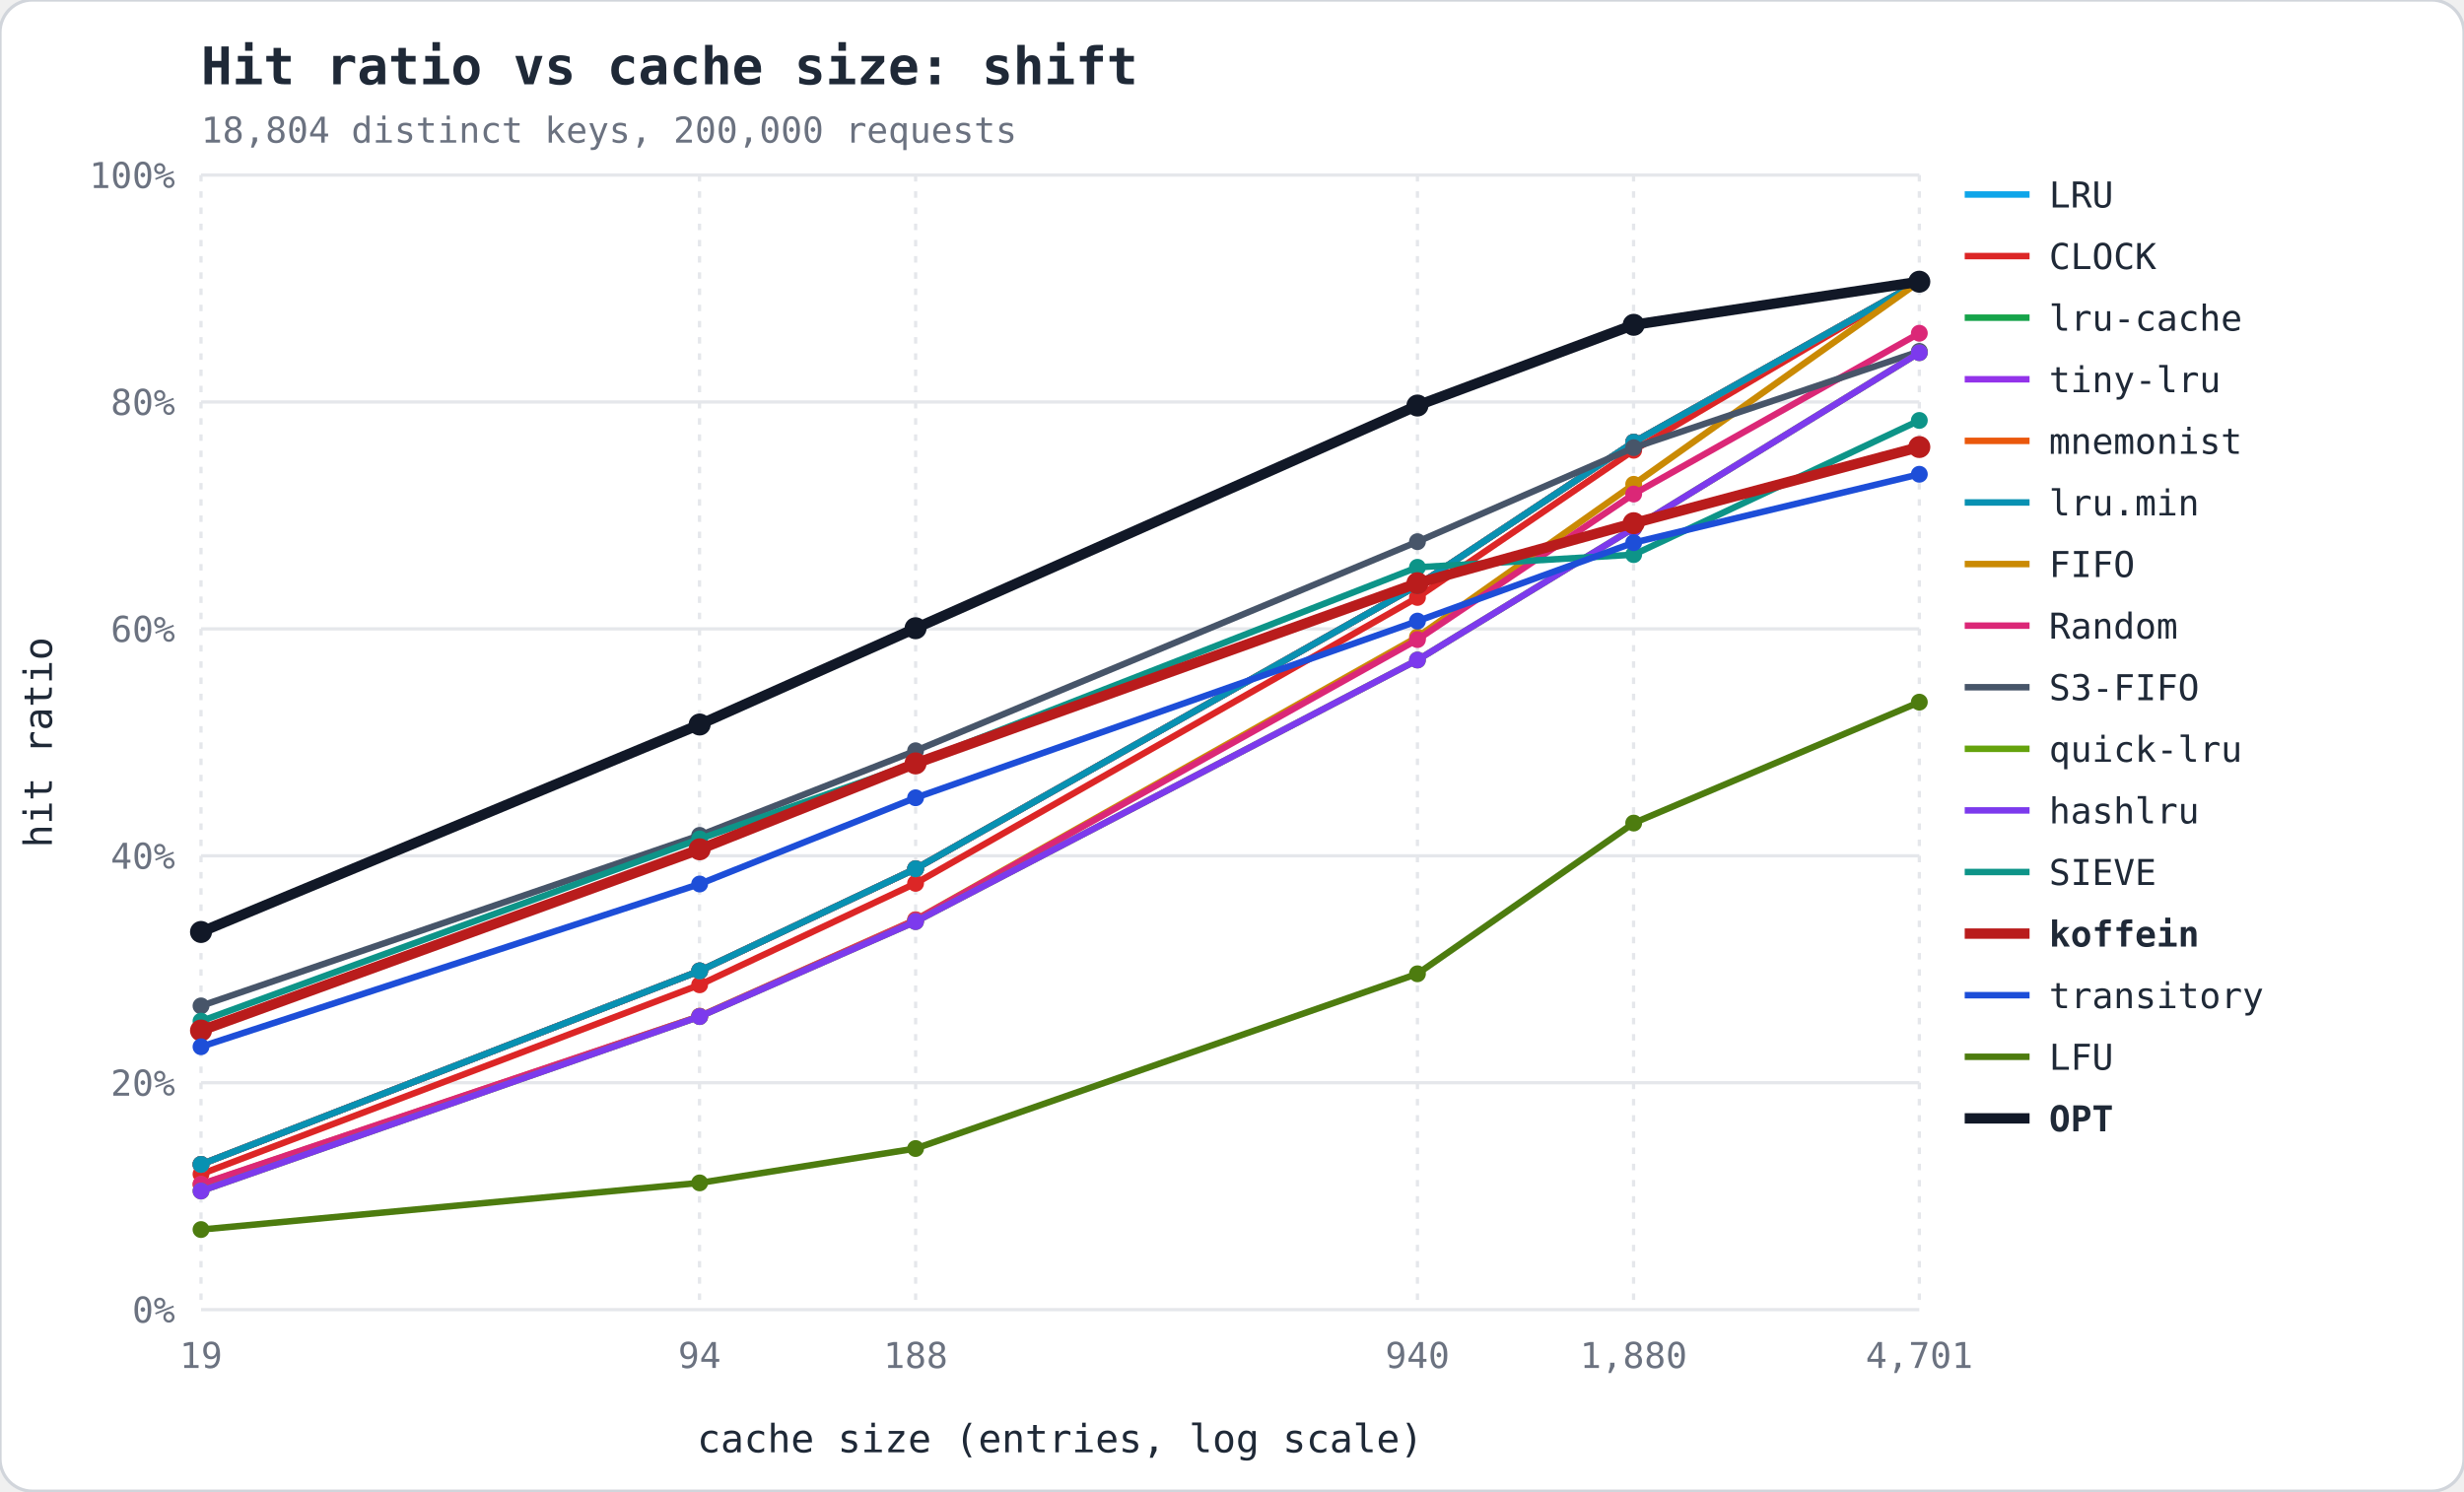
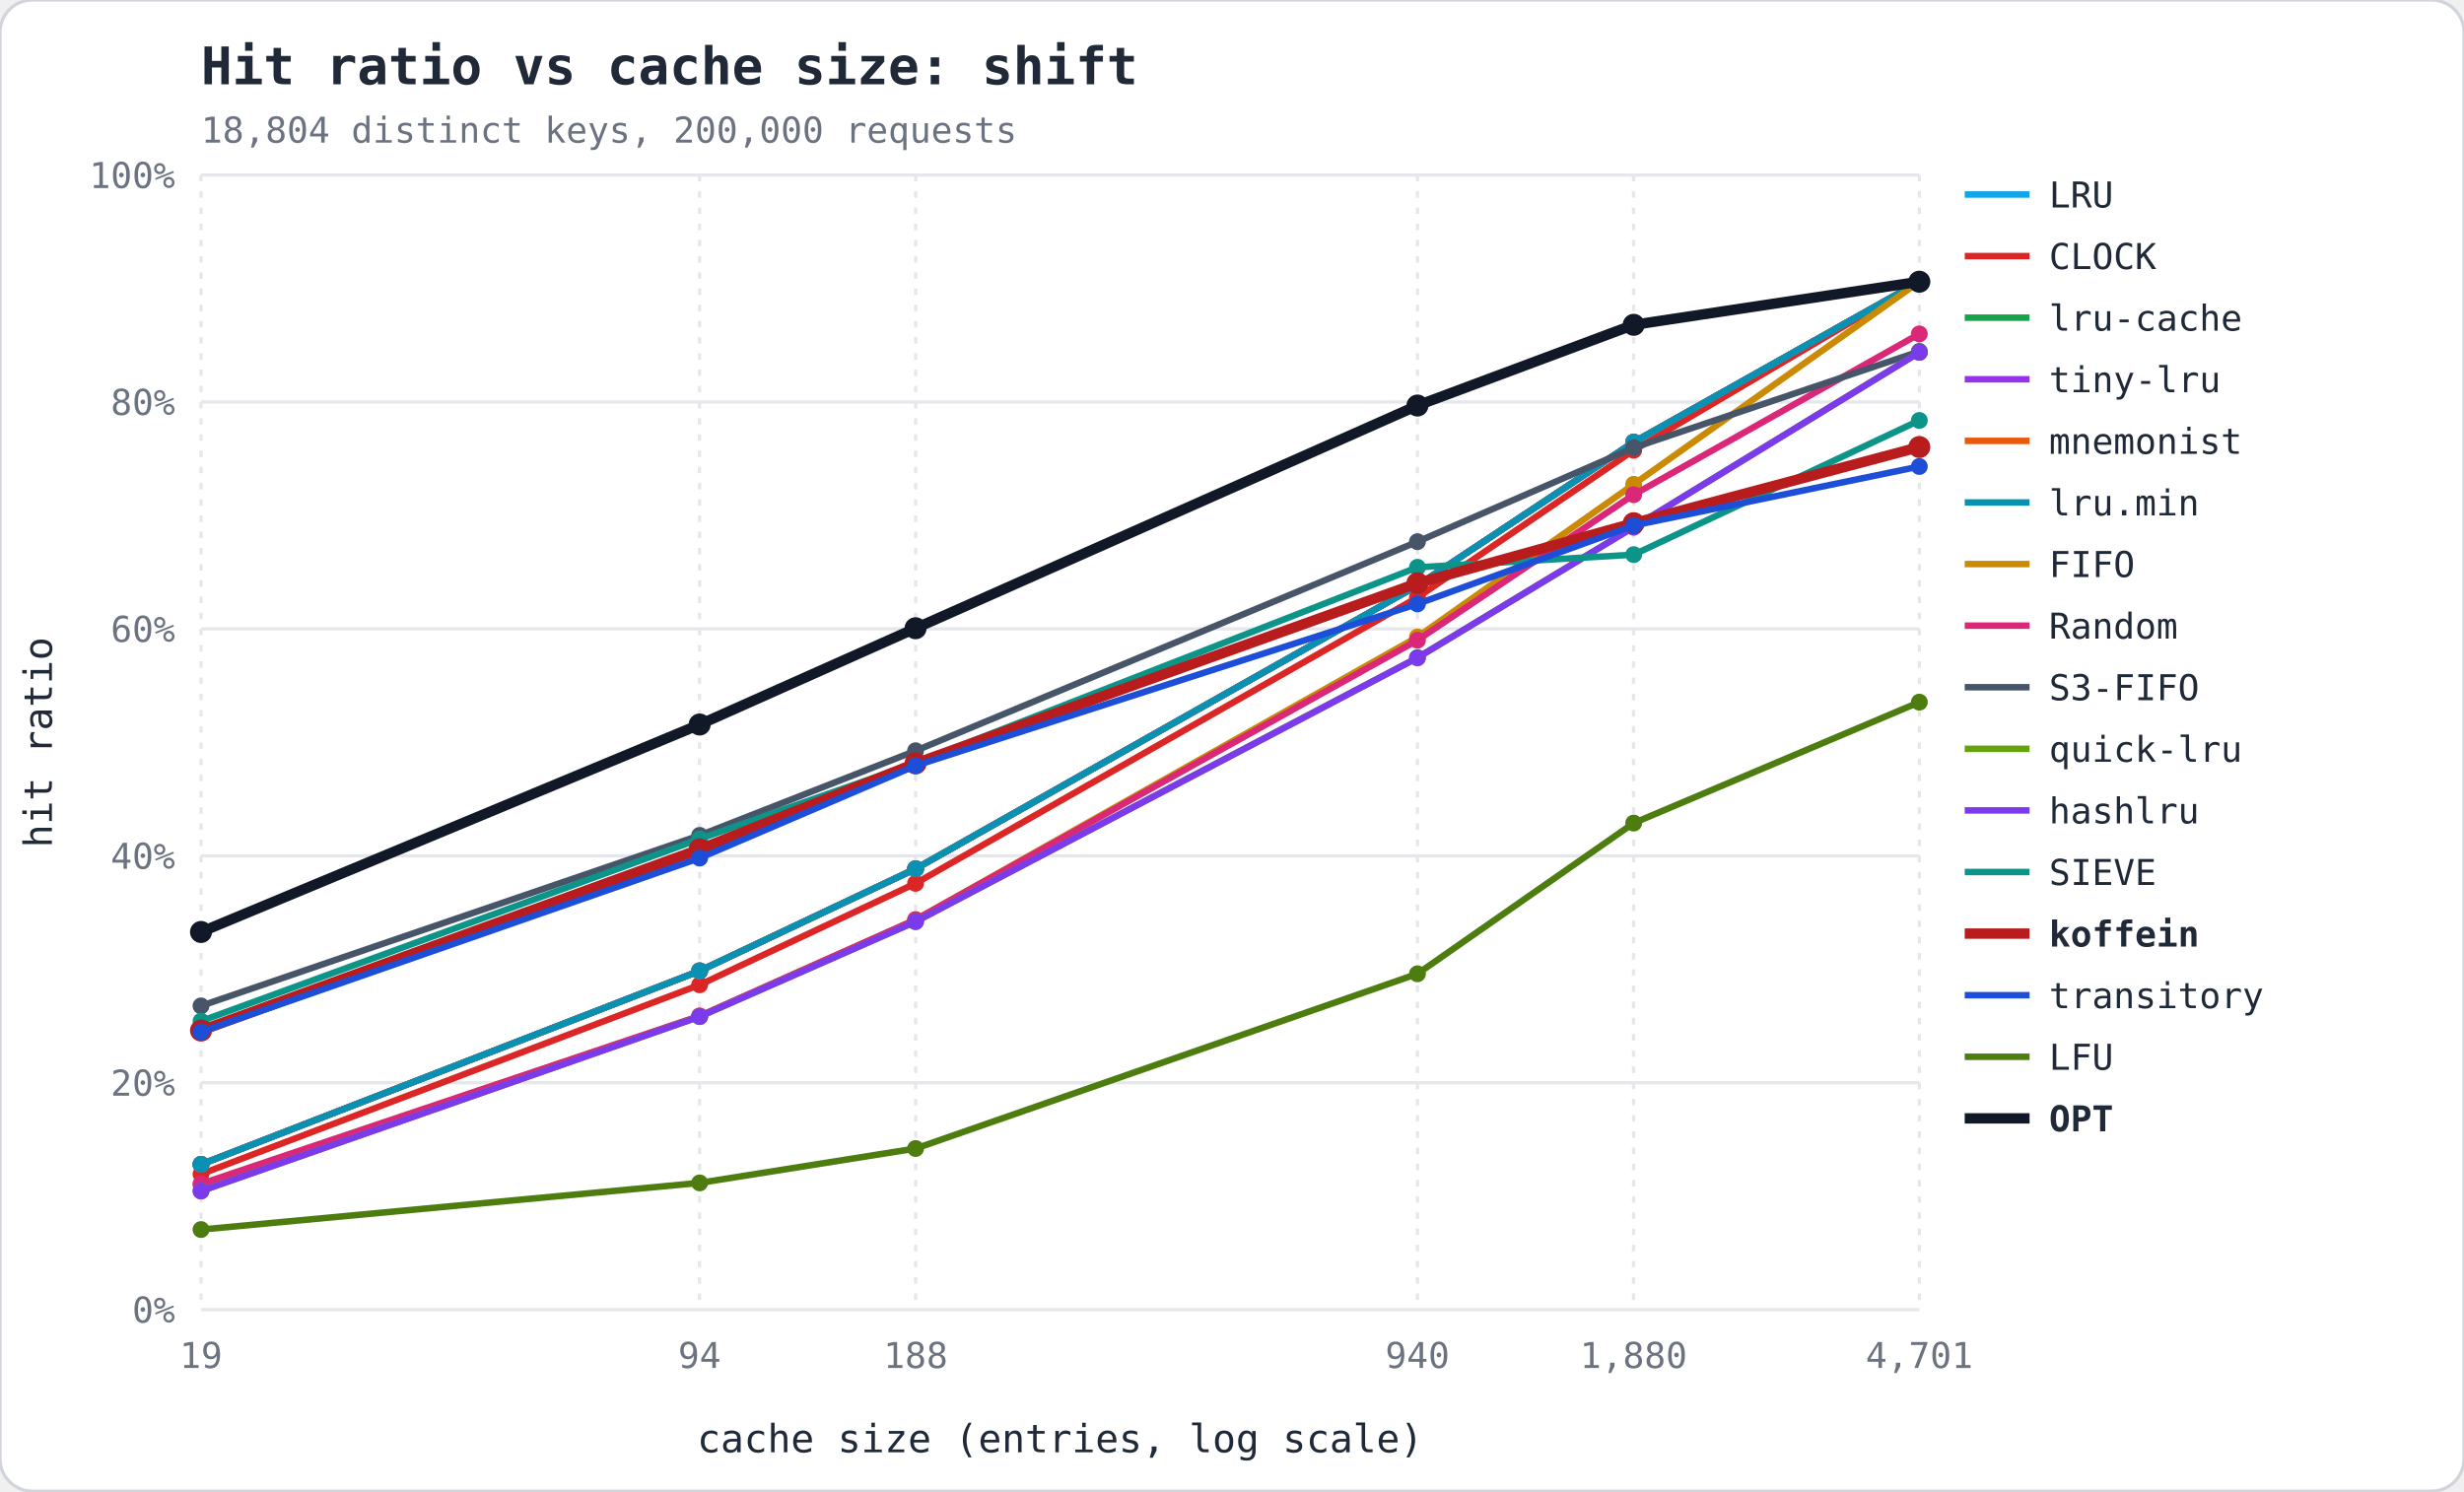
<svg xmlns="http://www.w3.org/2000/svg" viewBox="0 0 760 460" width="760" height="460" role="img">
  <rect x="0" y="0" width="760" height="460" rx="10" fill="#ffffff" stroke="#d1d5db" />
  <text x="62" y="26" font-family="ui-monospace,monospace" font-size="16" font-weight="700" fill="#1f2937">Hit ratio vs cache size: shift</text>
  <text x="62" y="44" font-family="ui-monospace,monospace" font-size="11" fill="#6b7280">18,804 distinct keys, 200,000 requests</text>
  <line x1="62" y1="404" x2="592" y2="404" stroke="#e5e7eb" />
  <text x="54" y="408" text-anchor="end" font-family="ui-monospace,monospace" font-size="11" fill="#6b7280">0%</text>
  <line x1="62" y1="334" x2="592" y2="334" stroke="#e5e7eb" />
  <text x="54" y="338" text-anchor="end" font-family="ui-monospace,monospace" font-size="11" fill="#6b7280">20%</text>
  <line x1="62" y1="264" x2="592" y2="264" stroke="#e5e7eb" />
  <text x="54" y="268" text-anchor="end" font-family="ui-monospace,monospace" font-size="11" fill="#6b7280">40%</text>
  <line x1="62" y1="194" x2="592" y2="194" stroke="#e5e7eb" />
  <text x="54" y="198" text-anchor="end" font-family="ui-monospace,monospace" font-size="11" fill="#6b7280">60%</text>
  <line x1="62" y1="124" x2="592" y2="124" stroke="#e5e7eb" />
  <text x="54" y="128" text-anchor="end" font-family="ui-monospace,monospace" font-size="11" fill="#6b7280">80%</text>
  <line x1="62" y1="54" x2="592" y2="54" stroke="#e5e7eb" />
  <text x="54" y="58" text-anchor="end" font-family="ui-monospace,monospace" font-size="11" fill="#6b7280">100%</text>
  <line x1="62" y1="54" x2="62" y2="404" stroke="#e5e7eb" stroke-dasharray="2,3" />
  <text x="62" y="422" text-anchor="middle" font-family="ui-monospace,monospace" font-size="11" fill="#6b7280">19</text>
  <line x1="215.761" y1="54" x2="215.761" y2="404" stroke="#e5e7eb" stroke-dasharray="2,3" />
  <text x="215.761" y="422" text-anchor="middle" font-family="ui-monospace,monospace" font-size="11" fill="#6b7280">94</text>
  <line x1="282.421" y1="54" x2="282.421" y2="404" stroke="#e5e7eb" stroke-dasharray="2,3" />
  <text x="282.421" y="422" text-anchor="middle" font-family="ui-monospace,monospace" font-size="11" fill="#6b7280">188</text>
  <line x1="437.2" y1="54" x2="437.2" y2="404" stroke="#e5e7eb" stroke-dasharray="2,3" />
  <text x="437.2" y="422" text-anchor="middle" font-family="ui-monospace,monospace" font-size="11" fill="#6b7280">940</text>
  <line x1="503.86" y1="54" x2="503.86" y2="404" stroke="#e5e7eb" stroke-dasharray="2,3" />
  <text x="503.86" y="422" text-anchor="middle" font-family="ui-monospace,monospace" font-size="11" fill="#6b7280">1,880</text>
  <line x1="592" y1="54" x2="592" y2="404" stroke="#e5e7eb" stroke-dasharray="2,3" />
  <text x="592" y="422" text-anchor="middle" font-family="ui-monospace,monospace" font-size="11" fill="#6b7280">4,701</text>
  <text x="327" y="448" text-anchor="middle" font-family="ui-monospace,monospace" font-size="12" fill="#1f2937">cache size (entries, log scale)</text>
  <text x="16" y="229" text-anchor="middle" font-family="ui-monospace,monospace" font-size="12" fill="#1f2937" transform="rotate(-90 16 229)">hit ratio</text>
  <polyline points="62.0,359.2 215.8,299.5 282.4,268.0 437.2,180.6 503.9,136.4 592.0,86.9" fill="none" stroke="#0ea5e9" stroke-width="2" stroke-linejoin="round" />
  <circle cx="62.0" cy="359.2" r="2.6" fill="#0ea5e9" />
  <circle cx="215.8" cy="299.5" r="2.6" fill="#0ea5e9" />
  <circle cx="282.4" cy="268.0" r="2.6" fill="#0ea5e9" />
  <circle cx="437.2" cy="180.6" r="2.6" fill="#0ea5e9" />
  <circle cx="503.9" cy="136.4" r="2.6" fill="#0ea5e9" />
  <circle cx="592.0" cy="86.9" r="2.6" fill="#0ea5e9" />
  <line x1="606" y1="60" x2="626" y2="60" stroke="#0ea5e9" stroke-width="2" />
  <text x="632" y="64" font-family="ui-monospace,monospace" font-size="11" font-weight="400" fill="#1f2937">LRU</text>
  <polyline points="62.0,362.2 215.8,303.8 282.4,272.5 437.2,184.3 503.9,138.9 592.0,86.9" fill="none" stroke="#dc2626" stroke-width="2" stroke-linejoin="round" />
  <circle cx="62.0" cy="362.2" r="2.6" fill="#dc2626" />
  <circle cx="215.8" cy="303.8" r="2.6" fill="#dc2626" />
  <circle cx="282.4" cy="272.5" r="2.6" fill="#dc2626" />
  <circle cx="437.2" cy="184.3" r="2.6" fill="#dc2626" />
  <circle cx="503.9" cy="138.9" r="2.6" fill="#dc2626" />
  <circle cx="592.0" cy="86.9" r="2.6" fill="#dc2626" />
  <line x1="606" y1="79" x2="626" y2="79" stroke="#dc2626" stroke-width="2" />
  <text x="632" y="83" font-family="ui-monospace,monospace" font-size="11" font-weight="400" fill="#1f2937">CLOCK</text>
  <polyline points="62.0,359.2 215.8,299.5 282.4,268.0 437.2,180.6 503.9,136.4 592.0,86.9" fill="none" stroke="#16a34a" stroke-width="2" stroke-linejoin="round" />
  <circle cx="62.0" cy="359.2" r="2.6" fill="#16a34a" />
  <circle cx="215.8" cy="299.5" r="2.6" fill="#16a34a" />
  <circle cx="282.4" cy="268.0" r="2.6" fill="#16a34a" />
  <circle cx="437.2" cy="180.6" r="2.6" fill="#16a34a" />
  <circle cx="503.9" cy="136.4" r="2.6" fill="#16a34a" />
  <circle cx="592.0" cy="86.9" r="2.6" fill="#16a34a" />
  <line x1="606" y1="98" x2="626" y2="98" stroke="#16a34a" stroke-width="2" />
  <text x="632" y="102" font-family="ui-monospace,monospace" font-size="11" font-weight="400" fill="#1f2937">lru-cache</text>
  <polyline points="62.0,359.2 215.8,299.5 282.4,268.0 437.2,180.6 503.9,136.4 592.0,86.9" fill="none" stroke="#9333ea" stroke-width="2" stroke-linejoin="round" />
  <circle cx="62.0" cy="359.2" r="2.6" fill="#9333ea" />
  <circle cx="215.8" cy="299.5" r="2.6" fill="#9333ea" />
  <circle cx="282.4" cy="268.0" r="2.6" fill="#9333ea" />
  <circle cx="437.2" cy="180.6" r="2.6" fill="#9333ea" />
  <circle cx="503.9" cy="136.4" r="2.6" fill="#9333ea" />
  <circle cx="592.0" cy="86.9" r="2.6" fill="#9333ea" />
  <line x1="606" y1="117" x2="626" y2="117" stroke="#9333ea" stroke-width="2" />
  <text x="632" y="121" font-family="ui-monospace,monospace" font-size="11" font-weight="400" fill="#1f2937">tiny-lru</text>
  <polyline points="62.0,359.2 215.8,299.5 282.4,268.0 437.2,180.6 503.9,136.4 592.0,86.9" fill="none" stroke="#ea580c" stroke-width="2" stroke-linejoin="round" />
  <circle cx="62.0" cy="359.2" r="2.6" fill="#ea580c" />
  <circle cx="215.8" cy="299.5" r="2.6" fill="#ea580c" />
  <circle cx="282.4" cy="268.0" r="2.6" fill="#ea580c" />
  <circle cx="437.2" cy="180.6" r="2.6" fill="#ea580c" />
  <circle cx="503.9" cy="136.4" r="2.6" fill="#ea580c" />
  <circle cx="592.0" cy="86.9" r="2.6" fill="#ea580c" />
  <line x1="606" y1="136" x2="626" y2="136" stroke="#ea580c" stroke-width="2" />
  <text x="632" y="140" font-family="ui-monospace,monospace" font-size="11" font-weight="400" fill="#1f2937">mnemonist</text>
  <polyline points="62.0,359.2 215.8,299.5 282.4,268.0 437.2,180.6 503.9,136.4 592.0,86.9" fill="none" stroke="#0891b2" stroke-width="2" stroke-linejoin="round" />
  <circle cx="62.0" cy="359.2" r="2.6" fill="#0891b2" />
  <circle cx="215.8" cy="299.5" r="2.6" fill="#0891b2" />
  <circle cx="282.4" cy="268.0" r="2.6" fill="#0891b2" />
  <circle cx="437.2" cy="180.6" r="2.6" fill="#0891b2" />
  <circle cx="503.9" cy="136.4" r="2.6" fill="#0891b2" />
  <circle cx="592.0" cy="86.9" r="2.6" fill="#0891b2" />
  <line x1="606" y1="155" x2="626" y2="155" stroke="#0891b2" stroke-width="2" />
  <text x="632" y="159" font-family="ui-monospace,monospace" font-size="11" font-weight="400" fill="#1f2937">lru.min</text>
  <polyline points="62.0,365.4 215.8,313.5 282.4,283.7 437.2,196.5 503.9,149.4 592.0,86.9" fill="none" stroke="#ca8a04" stroke-width="2" stroke-linejoin="round" />
  <circle cx="62.0" cy="365.4" r="2.6" fill="#ca8a04" />
  <circle cx="215.8" cy="313.5" r="2.6" fill="#ca8a04" />
  <circle cx="282.4" cy="283.7" r="2.6" fill="#ca8a04" />
  <circle cx="437.2" cy="196.5" r="2.6" fill="#ca8a04" />
  <circle cx="503.9" cy="149.4" r="2.6" fill="#ca8a04" />
  <circle cx="592.0" cy="86.9" r="2.6" fill="#ca8a04" />
  <line x1="606" y1="174" x2="626" y2="174" stroke="#ca8a04" stroke-width="2" />
  <text x="632" y="178" font-family="ui-monospace,monospace" font-size="11" font-weight="400" fill="#1f2937">FIFO</text>
-   <polyline points="62.0,365.3 215.8,313.5 282.4,283.8 437.2,197.3 503.9,152.4 592.0,102.8" fill="none" stroke="#db2777" stroke-width="2" stroke-linejoin="round" />
-   <circle cx="62.0" cy="365.3" r="2.6" fill="#db2777" />
-   <circle cx="215.8" cy="313.5" r="2.6" fill="#db2777" />
-   <circle cx="282.4" cy="283.8" r="2.6" fill="#db2777" />
-   <circle cx="437.2" cy="197.3" r="2.6" fill="#db2777" />
-   <circle cx="503.9" cy="152.4" r="2.6" fill="#db2777" />
-   <circle cx="592.0" cy="102.8" r="2.6" fill="#db2777" />
+   <polyline points="62.0,365.2 215.8,313.4 282.4,283.7 437.2,197.5 503.9,152.6 592.0,103.0" fill="none" stroke="#db2777" stroke-width="2" stroke-linejoin="round" />
+   <circle cx="62.0" cy="365.2" r="2.6" fill="#db2777" />
+   <circle cx="215.8" cy="313.4" r="2.6" fill="#db2777" />
+   <circle cx="282.4" cy="283.7" r="2.6" fill="#db2777" />
+   <circle cx="437.2" cy="197.5" r="2.6" fill="#db2777" />
+   <circle cx="503.9" cy="152.6" r="2.6" fill="#db2777" />
+   <circle cx="592.0" cy="103.0" r="2.6" fill="#db2777" />
  <line x1="606" y1="193" x2="626" y2="193" stroke="#db2777" stroke-width="2" />
  <text x="632" y="197" font-family="ui-monospace,monospace" font-size="11" font-weight="400" fill="#1f2937">Random</text>
  <polyline points="62.0,310.3 215.8,257.7 282.4,231.6 437.2,167.1 503.9,138.1 592.0,108.4" fill="none" stroke="#475569" stroke-width="2" stroke-linejoin="round" />
  <circle cx="62.0" cy="310.3" r="2.6" fill="#475569" />
  <circle cx="215.8" cy="257.7" r="2.6" fill="#475569" />
  <circle cx="282.4" cy="231.6" r="2.6" fill="#475569" />
  <circle cx="437.2" cy="167.1" r="2.6" fill="#475569" />
  <circle cx="503.9" cy="138.1" r="2.6" fill="#475569" />
  <circle cx="592.0" cy="108.4" r="2.6" fill="#475569" />
  <line x1="606" y1="212" x2="626" y2="212" stroke="#475569" stroke-width="2" />
  <text x="632" y="216" font-family="ui-monospace,monospace" font-size="11" font-weight="400" fill="#1f2937">S3-FIFO</text>
-   <polyline points="62.0,367.4 215.8,313.6 282.4,284.3 437.2,203.6 503.9,162.9 592.0,108.8" fill="none" stroke="#65a30d" stroke-width="2" stroke-linejoin="round" />
+   <polyline points="62.0,367.4 215.8,313.6 282.4,284.3 437.2,202.9 503.9,162.6 592.0,108.7" fill="none" stroke="#65a30d" stroke-width="2" stroke-linejoin="round" />
  <circle cx="62.0" cy="367.4" r="2.6" fill="#65a30d" />
  <circle cx="215.8" cy="313.6" r="2.6" fill="#65a30d" />
  <circle cx="282.4" cy="284.3" r="2.6" fill="#65a30d" />
-   <circle cx="437.2" cy="203.6" r="2.6" fill="#65a30d" />
-   <circle cx="503.9" cy="162.9" r="2.6" fill="#65a30d" />
-   <circle cx="592.0" cy="108.8" r="2.6" fill="#65a30d" />
+   <circle cx="437.2" cy="202.9" r="2.6" fill="#65a30d" />
+   <circle cx="503.9" cy="162.6" r="2.6" fill="#65a30d" />
+   <circle cx="592.0" cy="108.7" r="2.6" fill="#65a30d" />
  <line x1="606" y1="231" x2="626" y2="231" stroke="#65a30d" stroke-width="2" />
  <text x="632" y="235" font-family="ui-monospace,monospace" font-size="11" font-weight="400" fill="#1f2937">quick-lru</text>
-   <polyline points="62.0,367.4 215.8,313.6 282.4,284.3 437.2,203.6 503.9,162.9 592.0,108.8" fill="none" stroke="#7c3aed" stroke-width="2" stroke-linejoin="round" />
+   <polyline points="62.0,367.4 215.8,313.6 282.4,284.3 437.2,202.9 503.9,162.6 592.0,108.7" fill="none" stroke="#7c3aed" stroke-width="2" stroke-linejoin="round" />
  <circle cx="62.0" cy="367.4" r="2.6" fill="#7c3aed" />
  <circle cx="215.8" cy="313.6" r="2.6" fill="#7c3aed" />
  <circle cx="282.4" cy="284.3" r="2.6" fill="#7c3aed" />
-   <circle cx="437.2" cy="203.6" r="2.6" fill="#7c3aed" />
-   <circle cx="503.9" cy="162.9" r="2.6" fill="#7c3aed" />
-   <circle cx="592.0" cy="108.8" r="2.6" fill="#7c3aed" />
+   <circle cx="437.2" cy="202.9" r="2.6" fill="#7c3aed" />
+   <circle cx="503.9" cy="162.6" r="2.6" fill="#7c3aed" />
+   <circle cx="592.0" cy="108.7" r="2.6" fill="#7c3aed" />
  <line x1="606" y1="250" x2="626" y2="250" stroke="#7c3aed" stroke-width="2" />
  <text x="632" y="254" font-family="ui-monospace,monospace" font-size="11" font-weight="400" fill="#1f2937">hashlru</text>
  <polyline points="62.0,315.0 215.8,258.8 282.4,235.4 437.2,175.0 503.9,171.1 592.0,129.7" fill="none" stroke="#0d9488" stroke-width="2" stroke-linejoin="round" />
  <circle cx="62.0" cy="315.0" r="2.6" fill="#0d9488" />
  <circle cx="215.8" cy="258.8" r="2.6" fill="#0d9488" />
  <circle cx="282.4" cy="235.4" r="2.6" fill="#0d9488" />
  <circle cx="437.2" cy="175.0" r="2.6" fill="#0d9488" />
  <circle cx="503.9" cy="171.1" r="2.6" fill="#0d9488" />
  <circle cx="592.0" cy="129.7" r="2.6" fill="#0d9488" />
  <line x1="606" y1="269" x2="626" y2="269" stroke="#0d9488" stroke-width="2" />
  <text x="632" y="273" font-family="ui-monospace,monospace" font-size="11" font-weight="400" fill="#1f2937">SIEVE</text>
  <polyline points="62.0,317.9 215.8,262.0 282.4,235.5 437.2,179.9 503.9,161.4 592.0,137.9" fill="none" stroke="#b91c1c" stroke-width="3.2" stroke-linejoin="round" />
  <circle cx="62.0" cy="317.9" r="3.4" fill="#b91c1c" />
  <circle cx="215.8" cy="262.0" r="3.4" fill="#b91c1c" />
  <circle cx="282.4" cy="235.5" r="3.4" fill="#b91c1c" />
  <circle cx="437.2" cy="179.9" r="3.4" fill="#b91c1c" />
  <circle cx="503.9" cy="161.4" r="3.4" fill="#b91c1c" />
  <circle cx="592.0" cy="137.9" r="3.4" fill="#b91c1c" />
  <line x1="606" y1="288" x2="626" y2="288" stroke="#b91c1c" stroke-width="3.2" />
  <text x="632" y="292" font-family="ui-monospace,monospace" font-size="11" font-weight="700" fill="#1f2937">koffein</text>
-   <polyline points="62.0,322.9 215.8,272.7 282.4,246.1 437.2,191.6 503.9,167.4 592.0,146.3" fill="none" stroke="#1d4ed8" stroke-width="2" stroke-linejoin="round" />
-   <circle cx="62.0" cy="322.9" r="2.6" fill="#1d4ed8" />
-   <circle cx="215.8" cy="272.7" r="2.6" fill="#1d4ed8" />
-   <circle cx="282.4" cy="246.1" r="2.6" fill="#1d4ed8" />
-   <circle cx="437.2" cy="191.6" r="2.6" fill="#1d4ed8" />
-   <circle cx="503.9" cy="167.4" r="2.6" fill="#1d4ed8" />
-   <circle cx="592.0" cy="146.3" r="2.6" fill="#1d4ed8" />
+   <polyline points="62.0,318.3 215.8,264.7 282.4,236.2 437.2,186.3 503.9,162.1 592.0,143.9" fill="none" stroke="#1d4ed8" stroke-width="2" stroke-linejoin="round" />
+   <circle cx="62.0" cy="318.3" r="2.6" fill="#1d4ed8" />
+   <circle cx="215.8" cy="264.7" r="2.6" fill="#1d4ed8" />
+   <circle cx="282.4" cy="236.2" r="2.6" fill="#1d4ed8" />
+   <circle cx="437.2" cy="186.3" r="2.6" fill="#1d4ed8" />
+   <circle cx="503.9" cy="162.1" r="2.6" fill="#1d4ed8" />
+   <circle cx="592.0" cy="143.9" r="2.6" fill="#1d4ed8" />
  <line x1="606" y1="307" x2="626" y2="307" stroke="#1d4ed8" stroke-width="2" />
  <text x="632" y="311" font-family="ui-monospace,monospace" font-size="11" font-weight="400" fill="#1f2937">transitory</text>
  <polyline points="62.0,379.3 215.8,364.9 282.4,354.3 437.2,300.4 503.9,253.9 592.0,216.6" fill="none" stroke="#4d7c0f" stroke-width="2" stroke-linejoin="round" />
  <circle cx="62.0" cy="379.3" r="2.6" fill="#4d7c0f" />
  <circle cx="215.8" cy="364.9" r="2.6" fill="#4d7c0f" />
  <circle cx="282.4" cy="354.3" r="2.6" fill="#4d7c0f" />
  <circle cx="437.2" cy="300.4" r="2.6" fill="#4d7c0f" />
  <circle cx="503.9" cy="253.9" r="2.6" fill="#4d7c0f" />
  <circle cx="592.0" cy="216.6" r="2.6" fill="#4d7c0f" />
  <line x1="606" y1="326" x2="626" y2="326" stroke="#4d7c0f" stroke-width="2" />
  <text x="632" y="330" font-family="ui-monospace,monospace" font-size="11" font-weight="400" fill="#1f2937">LFU</text>
  <polyline points="62.0,287.5 215.8,223.5 282.4,193.8 437.2,125.1 503.9,100.2 592.0,86.9" fill="none" stroke="#111827" stroke-width="3.2" stroke-linejoin="round" />
  <circle cx="62.0" cy="287.5" r="3.4" fill="#111827" />
  <circle cx="215.8" cy="223.5" r="3.4" fill="#111827" />
  <circle cx="282.4" cy="193.8" r="3.4" fill="#111827" />
  <circle cx="437.2" cy="125.1" r="3.4" fill="#111827" />
  <circle cx="503.9" cy="100.2" r="3.4" fill="#111827" />
  <circle cx="592.0" cy="86.9" r="3.4" fill="#111827" />
  <line x1="606" y1="345" x2="626" y2="345" stroke="#111827" stroke-width="3.2" />
  <text x="632" y="349" font-family="ui-monospace,monospace" font-size="11" font-weight="700" fill="#1f2937">OPT</text>
</svg>
